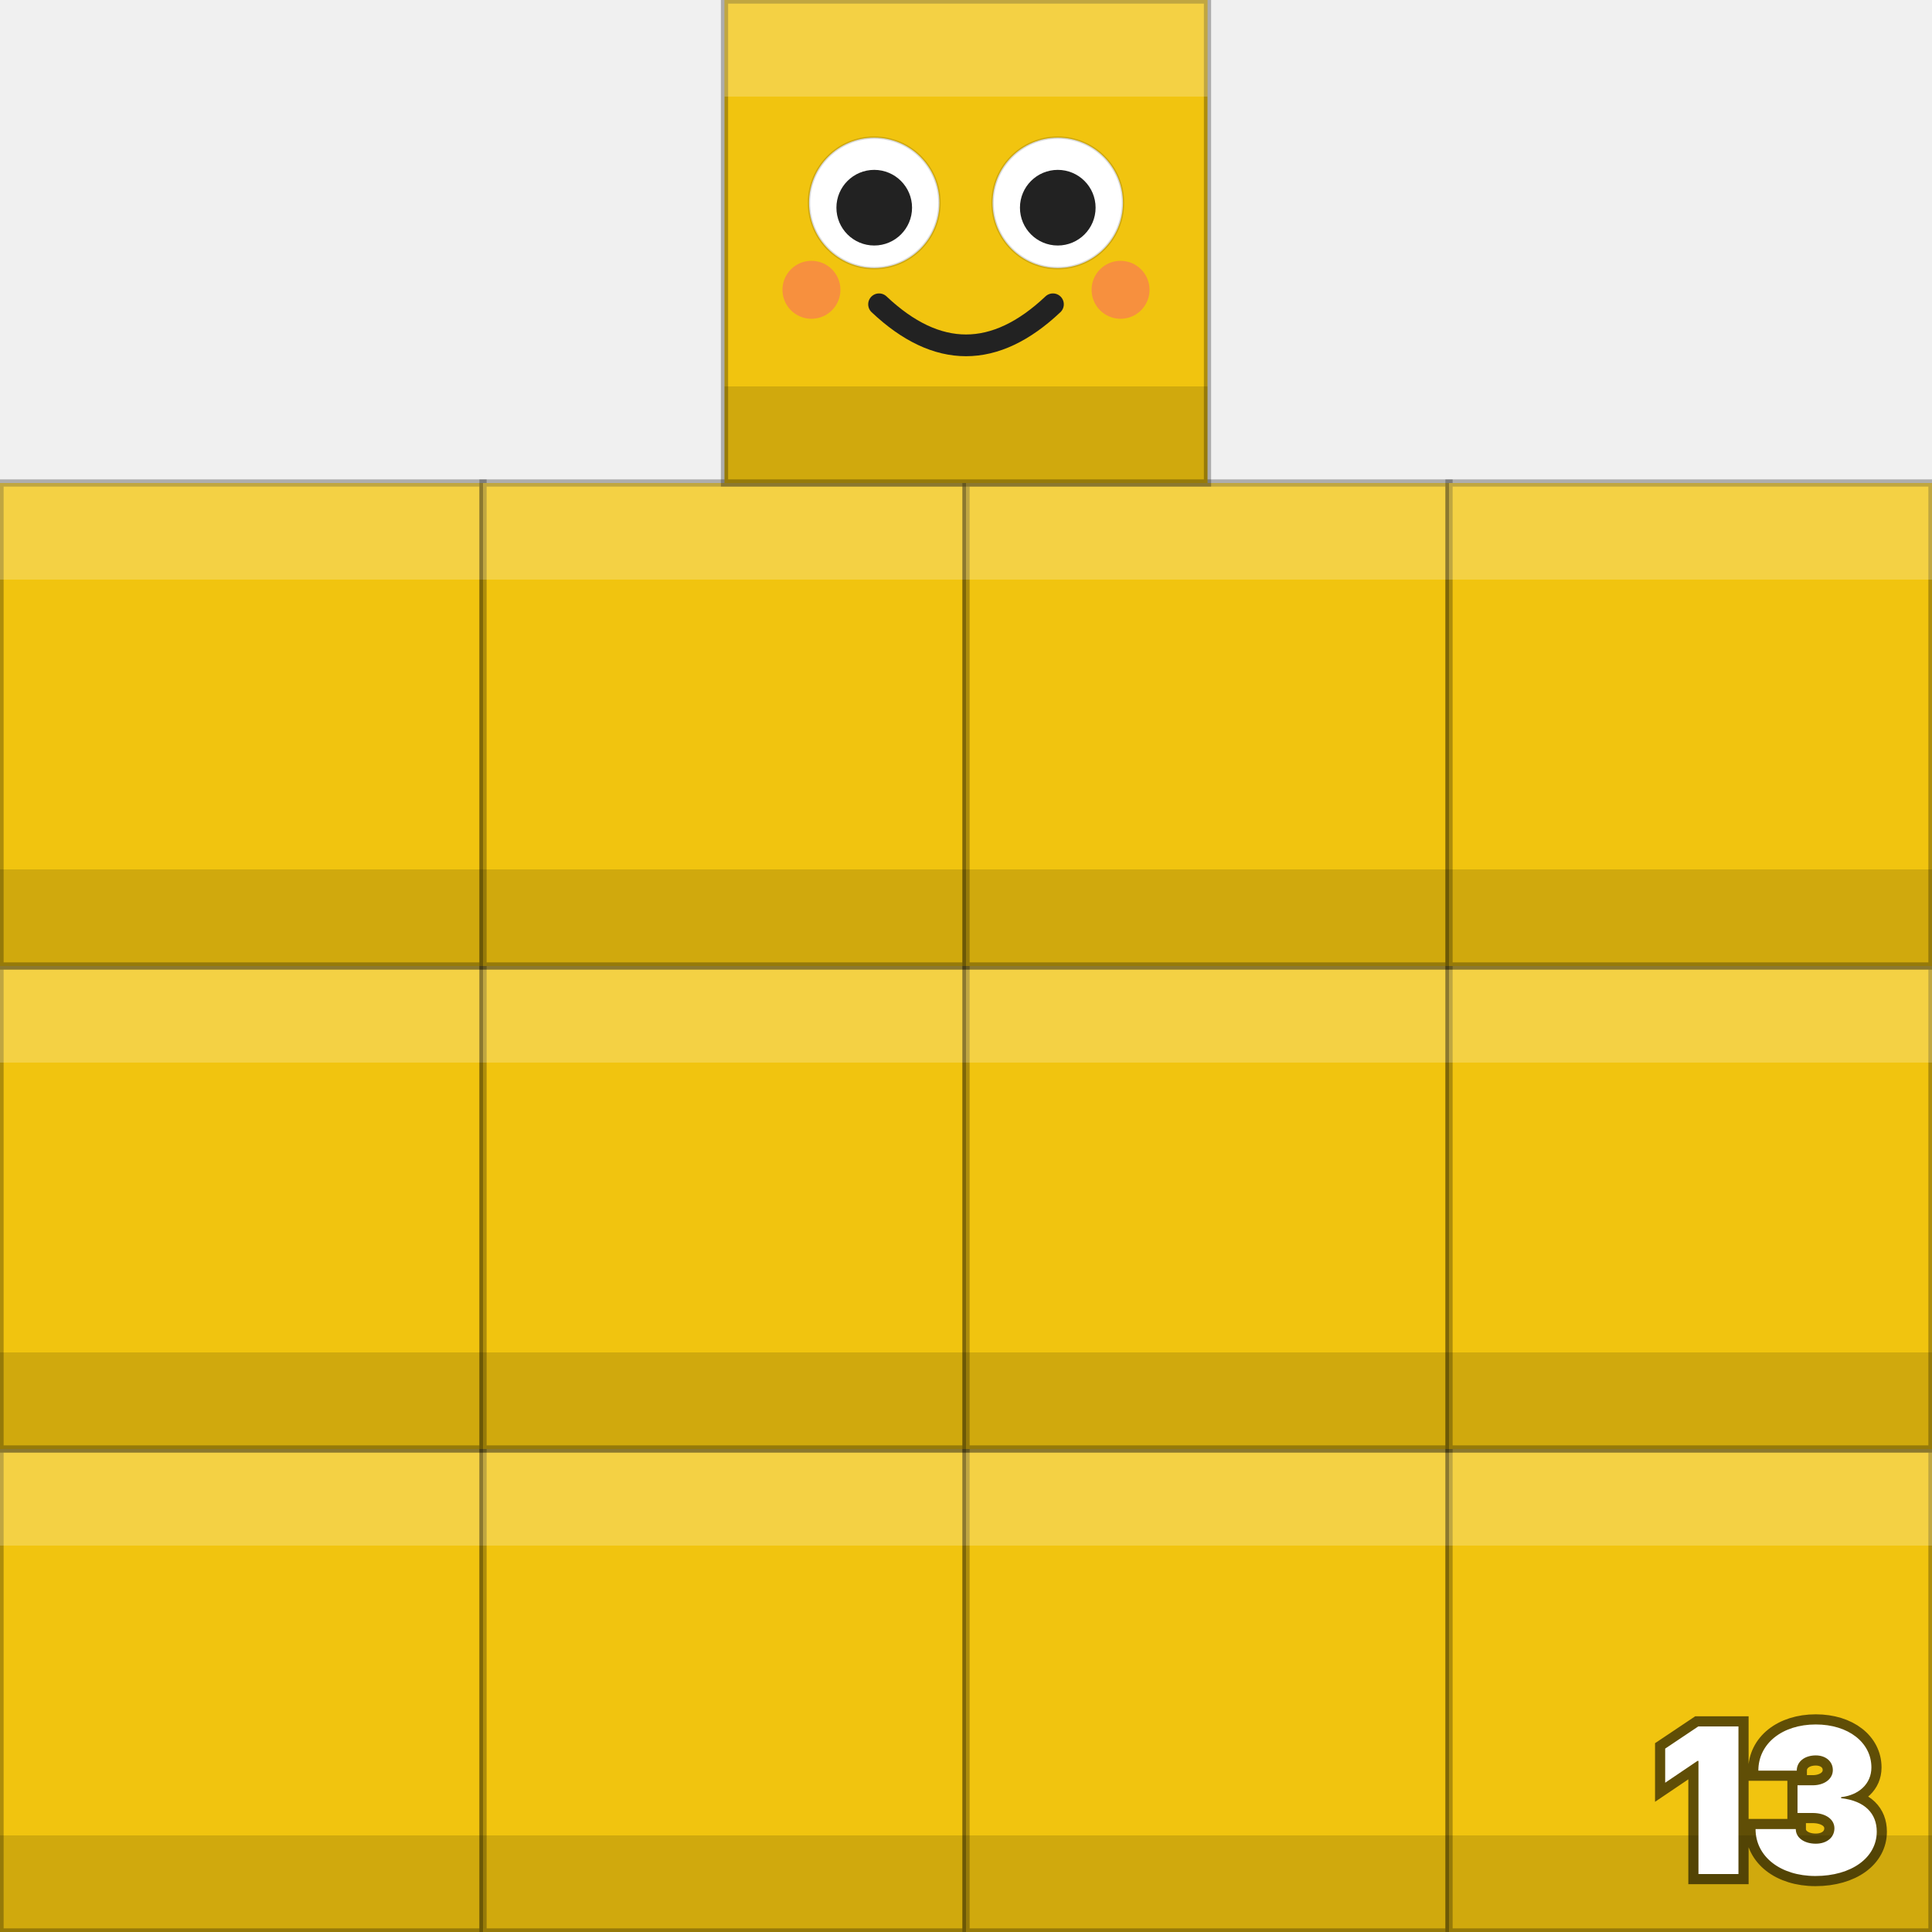
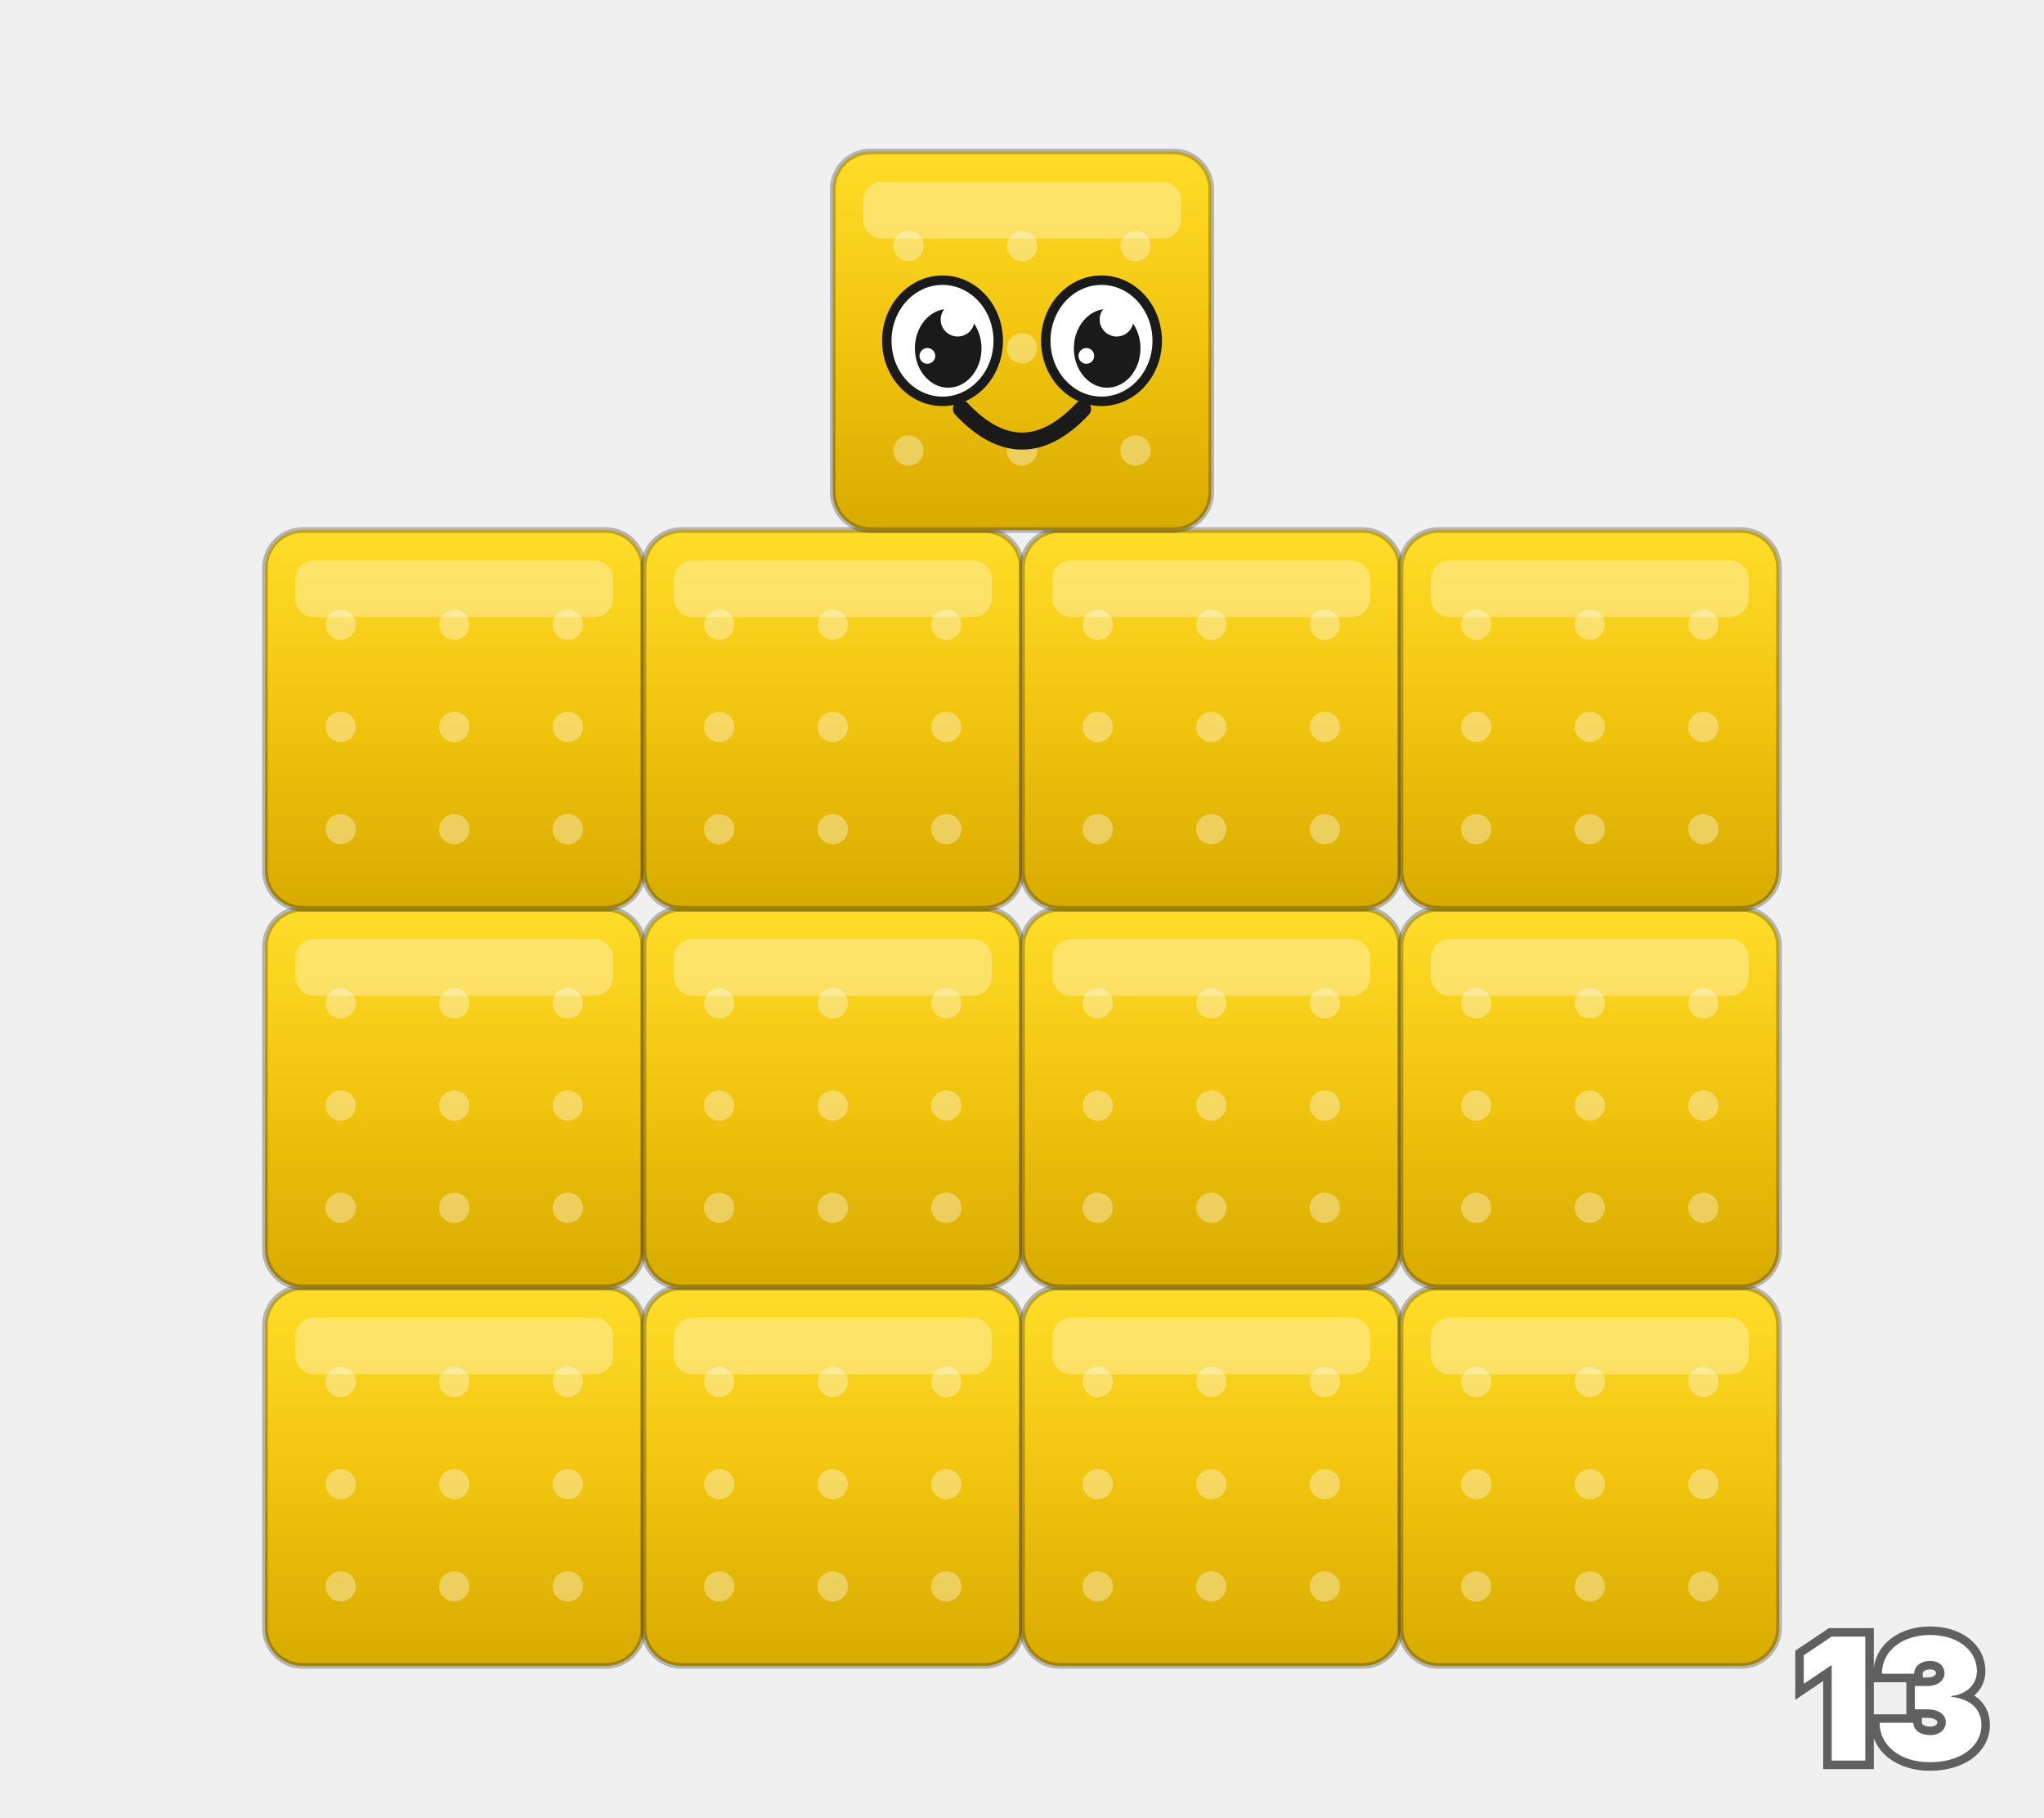
- <svg xmlns="http://www.w3.org/2000/svg" viewBox="0 0 400 400" width="400" height="400">
-   <rect x="0" y="300" width="100" height="100" fill="#F1C40F" stroke="rgba(0,0,0,0.28)" stroke-width="1.5" />
-   <rect x="0" y="300" width="100" height="20" fill="rgba(255,255,255,0.22)" />
-   <rect x="0" y="380" width="100" height="20" fill="rgba(0,0,0,0.14)" />
-   <rect x="100" y="300" width="100" height="100" fill="#F1C40F" stroke="rgba(0,0,0,0.28)" stroke-width="1.5" />
-   <rect x="100" y="300" width="100" height="20" fill="rgba(255,255,255,0.22)" />
-   <rect x="100" y="380" width="100" height="20" fill="rgba(0,0,0,0.14)" />
-   <rect x="200" y="300" width="100" height="100" fill="#F1C40F" stroke="rgba(0,0,0,0.28)" stroke-width="1.5" />
-   <rect x="200" y="300" width="100" height="20" fill="rgba(255,255,255,0.22)" />
-   <rect x="200" y="380" width="100" height="20" fill="rgba(0,0,0,0.14)" />
-   <rect x="300" y="300" width="100" height="100" fill="#F1C40F" stroke="rgba(0,0,0,0.28)" stroke-width="1.5" />
-   <rect x="300" y="300" width="100" height="20" fill="rgba(255,255,255,0.22)" />
-   <rect x="300" y="380" width="100" height="20" fill="rgba(0,0,0,0.14)" />
-   <rect x="0" y="200" width="100" height="100" fill="#F1C40F" stroke="rgba(0,0,0,0.28)" stroke-width="1.5" />
-   <rect x="0" y="200" width="100" height="20" fill="rgba(255,255,255,0.22)" />
-   <rect x="0" y="280" width="100" height="20" fill="rgba(0,0,0,0.14)" />
-   <rect x="100" y="200" width="100" height="100" fill="#F1C40F" stroke="rgba(0,0,0,0.28)" stroke-width="1.5" />
-   <rect x="100" y="200" width="100" height="20" fill="rgba(255,255,255,0.22)" />
-   <rect x="100" y="280" width="100" height="20" fill="rgba(0,0,0,0.14)" />
-   <rect x="200" y="200" width="100" height="100" fill="#F1C40F" stroke="rgba(0,0,0,0.28)" stroke-width="1.5" />
-   <rect x="200" y="200" width="100" height="20" fill="rgba(255,255,255,0.22)" />
-   <rect x="200" y="280" width="100" height="20" fill="rgba(0,0,0,0.14)" />
-   <rect x="300" y="200" width="100" height="100" fill="#F1C40F" stroke="rgba(0,0,0,0.28)" stroke-width="1.5" />
-   <rect x="300" y="200" width="100" height="20" fill="rgba(255,255,255,0.22)" />
-   <rect x="300" y="280" width="100" height="20" fill="rgba(0,0,0,0.14)" />
-   <rect x="0" y="100" width="100" height="100" fill="#F1C40F" stroke="rgba(0,0,0,0.28)" stroke-width="1.5" />
-   <rect x="0" y="100" width="100" height="20" fill="rgba(255,255,255,0.22)" />
-   <rect x="0" y="180" width="100" height="20" fill="rgba(0,0,0,0.14)" />
-   <rect x="100" y="100" width="100" height="100" fill="#F1C40F" stroke="rgba(0,0,0,0.28)" stroke-width="1.5" />
-   <rect x="100" y="100" width="100" height="20" fill="rgba(255,255,255,0.22)" />
-   <rect x="100" y="180" width="100" height="20" fill="rgba(0,0,0,0.14)" />
-   <rect x="200" y="100" width="100" height="100" fill="#F1C40F" stroke="rgba(0,0,0,0.28)" stroke-width="1.5" />
-   <rect x="200" y="100" width="100" height="20" fill="rgba(255,255,255,0.22)" />
-   <rect x="200" y="180" width="100" height="20" fill="rgba(0,0,0,0.14)" />
-   <rect x="300" y="100" width="100" height="100" fill="#F1C40F" stroke="rgba(0,0,0,0.28)" stroke-width="1.5" />
-   <rect x="300" y="100" width="100" height="20" fill="rgba(255,255,255,0.22)" />
-   <rect x="300" y="180" width="100" height="20" fill="rgba(0,0,0,0.14)" />
-   <rect x="150" y="0" width="100" height="100" fill="#F1C40F" stroke="rgba(0,0,0,0.28)" stroke-width="1.5" />
-   <rect x="150" y="0" width="100" height="20" fill="rgba(255,255,255,0.22)" />
-   <rect x="150" y="80" width="100" height="20" fill="rgba(0,0,0,0.14)" />
-   <circle cx="181" cy="42" r="13.5" fill="white" stroke="rgba(0,0,0,0.15)" stroke-width="0.5" />
-   <circle cx="219" cy="42" r="13.5" fill="white" stroke="rgba(0,0,0,0.15)" stroke-width="0.5" />
-   <circle cx="181" cy="43" r="7.83" fill="#222" />
-   <circle cx="219" cy="43" r="7.83" fill="#222" />
-   <circle cx="168" cy="60" r="6" fill="rgba(255,80,120,0.45)" />
-   <circle cx="232" cy="60" r="6" fill="rgba(255,80,120,0.45)" />
-   <path d="M 182 63 Q 200 80, 218 63" stroke="#222" stroke-width="4.5" fill="none" stroke-linecap="round" />
-   <text x="390" y="388" font-family="-apple-system, BlinkMacSystemFont, 'Segoe UI', sans-serif" font-weight="900" font-size="42" fill="white" stroke="rgba(0,0,0,0.6)" stroke-width="4.2" paint-order="stroke fill" text-anchor="end">13</text>
+ <svg xmlns="http://www.w3.org/2000/svg" viewBox="0 0 540 480" width="540" height="480">
+   <defs>
+     <linearGradient id="grad-13" x1="0%" y1="0%" x2="0%" y2="100%">
+       <stop offset="0%" stop-color="#ffdd28" />
+       <stop offset="50%" stop-color="#F1C40F" />
+       <stop offset="100%" stop-color="#d8ab00" />
+     </linearGradient>
+   </defs>
+   <rect x="70" y="340" width="100" height="100" rx="10" fill="url(#grad-13)" stroke="rgba(0,0,0,0.25)" stroke-width="1.5" />
+   <circle cx="90" cy="365" r="4" fill="rgba(255,255,255,0.35)" />
+   <circle cx="120" cy="365" r="4" fill="rgba(255,255,255,0.35)" />
+   <circle cx="150" cy="365" r="4" fill="rgba(255,255,255,0.35)" />
+   <circle cx="90" cy="392" r="4" fill="rgba(255,255,255,0.35)" />
+   <circle cx="120" cy="392" r="4" fill="rgba(255,255,255,0.35)" />
+   <circle cx="150" cy="392" r="4" fill="rgba(255,255,255,0.35)" />
+   <circle cx="90" cy="419" r="4" fill="rgba(255,255,255,0.35)" />
+   <circle cx="120" cy="419" r="4" fill="rgba(255,255,255,0.35)" />
+   <circle cx="150" cy="419" r="4" fill="rgba(255,255,255,0.35)" />
+   <rect x="78" y="348" width="84" height="15" rx="5" fill="rgba(255,255,255,0.32)" />
+   <rect x="170" y="340" width="100" height="100" rx="10" fill="url(#grad-13)" stroke="rgba(0,0,0,0.25)" stroke-width="1.5" />
+   <circle cx="190" cy="365" r="4" fill="rgba(255,255,255,0.35)" />
+   <circle cx="220" cy="365" r="4" fill="rgba(255,255,255,0.35)" />
+   <circle cx="250" cy="365" r="4" fill="rgba(255,255,255,0.35)" />
+   <circle cx="190" cy="392" r="4" fill="rgba(255,255,255,0.35)" />
+   <circle cx="220" cy="392" r="4" fill="rgba(255,255,255,0.35)" />
+   <circle cx="250" cy="392" r="4" fill="rgba(255,255,255,0.35)" />
+   <circle cx="190" cy="419" r="4" fill="rgba(255,255,255,0.35)" />
+   <circle cx="220" cy="419" r="4" fill="rgba(255,255,255,0.35)" />
+   <circle cx="250" cy="419" r="4" fill="rgba(255,255,255,0.35)" />
+   <rect x="178" y="348" width="84" height="15" rx="5" fill="rgba(255,255,255,0.32)" />
+   <rect x="270" y="340" width="100" height="100" rx="10" fill="url(#grad-13)" stroke="rgba(0,0,0,0.25)" stroke-width="1.5" />
+   <circle cx="290" cy="365" r="4" fill="rgba(255,255,255,0.35)" />
+   <circle cx="320" cy="365" r="4" fill="rgba(255,255,255,0.35)" />
+   <circle cx="350" cy="365" r="4" fill="rgba(255,255,255,0.35)" />
+   <circle cx="290" cy="392" r="4" fill="rgba(255,255,255,0.35)" />
+   <circle cx="320" cy="392" r="4" fill="rgba(255,255,255,0.35)" />
+   <circle cx="350" cy="392" r="4" fill="rgba(255,255,255,0.35)" />
+   <circle cx="290" cy="419" r="4" fill="rgba(255,255,255,0.35)" />
+   <circle cx="320" cy="419" r="4" fill="rgba(255,255,255,0.35)" />
+   <circle cx="350" cy="419" r="4" fill="rgba(255,255,255,0.35)" />
+   <rect x="278" y="348" width="84" height="15" rx="5" fill="rgba(255,255,255,0.32)" />
+   <rect x="370" y="340" width="100" height="100" rx="10" fill="url(#grad-13)" stroke="rgba(0,0,0,0.25)" stroke-width="1.5" />
+   <circle cx="390" cy="365" r="4" fill="rgba(255,255,255,0.35)" />
+   <circle cx="420" cy="365" r="4" fill="rgba(255,255,255,0.35)" />
+   <circle cx="450" cy="365" r="4" fill="rgba(255,255,255,0.35)" />
+   <circle cx="390" cy="392" r="4" fill="rgba(255,255,255,0.35)" />
+   <circle cx="420" cy="392" r="4" fill="rgba(255,255,255,0.35)" />
+   <circle cx="450" cy="392" r="4" fill="rgba(255,255,255,0.35)" />
+   <circle cx="390" cy="419" r="4" fill="rgba(255,255,255,0.35)" />
+   <circle cx="420" cy="419" r="4" fill="rgba(255,255,255,0.35)" />
+   <circle cx="450" cy="419" r="4" fill="rgba(255,255,255,0.35)" />
+   <rect x="378" y="348" width="84" height="15" rx="5" fill="rgba(255,255,255,0.32)" />
+   <rect x="70" y="240" width="100" height="100" rx="10" fill="url(#grad-13)" stroke="rgba(0,0,0,0.25)" stroke-width="1.5" />
+   <circle cx="90" cy="265" r="4" fill="rgba(255,255,255,0.35)" />
+   <circle cx="120" cy="265" r="4" fill="rgba(255,255,255,0.35)" />
+   <circle cx="150" cy="265" r="4" fill="rgba(255,255,255,0.35)" />
+   <circle cx="90" cy="292" r="4" fill="rgba(255,255,255,0.35)" />
+   <circle cx="120" cy="292" r="4" fill="rgba(255,255,255,0.35)" />
+   <circle cx="150" cy="292" r="4" fill="rgba(255,255,255,0.35)" />
+   <circle cx="90" cy="319" r="4" fill="rgba(255,255,255,0.35)" />
+   <circle cx="120" cy="319" r="4" fill="rgba(255,255,255,0.35)" />
+   <circle cx="150" cy="319" r="4" fill="rgba(255,255,255,0.35)" />
+   <rect x="78" y="248" width="84" height="15" rx="5" fill="rgba(255,255,255,0.32)" />
+   <rect x="170" y="240" width="100" height="100" rx="10" fill="url(#grad-13)" stroke="rgba(0,0,0,0.25)" stroke-width="1.5" />
+   <circle cx="190" cy="265" r="4" fill="rgba(255,255,255,0.35)" />
+   <circle cx="220" cy="265" r="4" fill="rgba(255,255,255,0.35)" />
+   <circle cx="250" cy="265" r="4" fill="rgba(255,255,255,0.35)" />
+   <circle cx="190" cy="292" r="4" fill="rgba(255,255,255,0.35)" />
+   <circle cx="220" cy="292" r="4" fill="rgba(255,255,255,0.35)" />
+   <circle cx="250" cy="292" r="4" fill="rgba(255,255,255,0.35)" />
+   <circle cx="190" cy="319" r="4" fill="rgba(255,255,255,0.35)" />
+   <circle cx="220" cy="319" r="4" fill="rgba(255,255,255,0.35)" />
+   <circle cx="250" cy="319" r="4" fill="rgba(255,255,255,0.35)" />
+   <rect x="178" y="248" width="84" height="15" rx="5" fill="rgba(255,255,255,0.32)" />
+   <rect x="270" y="240" width="100" height="100" rx="10" fill="url(#grad-13)" stroke="rgba(0,0,0,0.25)" stroke-width="1.5" />
+   <circle cx="290" cy="265" r="4" fill="rgba(255,255,255,0.35)" />
+   <circle cx="320" cy="265" r="4" fill="rgba(255,255,255,0.35)" />
+   <circle cx="350" cy="265" r="4" fill="rgba(255,255,255,0.35)" />
+   <circle cx="290" cy="292" r="4" fill="rgba(255,255,255,0.35)" />
+   <circle cx="320" cy="292" r="4" fill="rgba(255,255,255,0.35)" />
+   <circle cx="350" cy="292" r="4" fill="rgba(255,255,255,0.35)" />
+   <circle cx="290" cy="319" r="4" fill="rgba(255,255,255,0.35)" />
+   <circle cx="320" cy="319" r="4" fill="rgba(255,255,255,0.35)" />
+   <circle cx="350" cy="319" r="4" fill="rgba(255,255,255,0.35)" />
+   <rect x="278" y="248" width="84" height="15" rx="5" fill="rgba(255,255,255,0.32)" />
+   <rect x="370" y="240" width="100" height="100" rx="10" fill="url(#grad-13)" stroke="rgba(0,0,0,0.25)" stroke-width="1.5" />
+   <circle cx="390" cy="265" r="4" fill="rgba(255,255,255,0.35)" />
+   <circle cx="420" cy="265" r="4" fill="rgba(255,255,255,0.35)" />
+   <circle cx="450" cy="265" r="4" fill="rgba(255,255,255,0.35)" />
+   <circle cx="390" cy="292" r="4" fill="rgba(255,255,255,0.35)" />
+   <circle cx="420" cy="292" r="4" fill="rgba(255,255,255,0.35)" />
+   <circle cx="450" cy="292" r="4" fill="rgba(255,255,255,0.35)" />
+   <circle cx="390" cy="319" r="4" fill="rgba(255,255,255,0.35)" />
+   <circle cx="420" cy="319" r="4" fill="rgba(255,255,255,0.35)" />
+   <circle cx="450" cy="319" r="4" fill="rgba(255,255,255,0.35)" />
+   <rect x="378" y="248" width="84" height="15" rx="5" fill="rgba(255,255,255,0.32)" />
+   <rect x="70" y="140" width="100" height="100" rx="10" fill="url(#grad-13)" stroke="rgba(0,0,0,0.25)" stroke-width="1.5" />
+   <circle cx="90" cy="165" r="4" fill="rgba(255,255,255,0.35)" />
+   <circle cx="120" cy="165" r="4" fill="rgba(255,255,255,0.35)" />
+   <circle cx="150" cy="165" r="4" fill="rgba(255,255,255,0.35)" />
+   <circle cx="90" cy="192" r="4" fill="rgba(255,255,255,0.35)" />
+   <circle cx="120" cy="192" r="4" fill="rgba(255,255,255,0.35)" />
+   <circle cx="150" cy="192" r="4" fill="rgba(255,255,255,0.35)" />
+   <circle cx="90" cy="219" r="4" fill="rgba(255,255,255,0.35)" />
+   <circle cx="120" cy="219" r="4" fill="rgba(255,255,255,0.35)" />
+   <circle cx="150" cy="219" r="4" fill="rgba(255,255,255,0.35)" />
+   <rect x="78" y="148" width="84" height="15" rx="5" fill="rgba(255,255,255,0.32)" />
+   <rect x="170" y="140" width="100" height="100" rx="10" fill="url(#grad-13)" stroke="rgba(0,0,0,0.25)" stroke-width="1.5" />
+   <circle cx="190" cy="165" r="4" fill="rgba(255,255,255,0.35)" />
+   <circle cx="220" cy="165" r="4" fill="rgba(255,255,255,0.35)" />
+   <circle cx="250" cy="165" r="4" fill="rgba(255,255,255,0.35)" />
+   <circle cx="190" cy="192" r="4" fill="rgba(255,255,255,0.35)" />
+   <circle cx="220" cy="192" r="4" fill="rgba(255,255,255,0.35)" />
+   <circle cx="250" cy="192" r="4" fill="rgba(255,255,255,0.35)" />
+   <circle cx="190" cy="219" r="4" fill="rgba(255,255,255,0.35)" />
+   <circle cx="220" cy="219" r="4" fill="rgba(255,255,255,0.35)" />
+   <circle cx="250" cy="219" r="4" fill="rgba(255,255,255,0.35)" />
+   <rect x="178" y="148" width="84" height="15" rx="5" fill="rgba(255,255,255,0.32)" />
+   <rect x="270" y="140" width="100" height="100" rx="10" fill="url(#grad-13)" stroke="rgba(0,0,0,0.25)" stroke-width="1.5" />
+   <circle cx="290" cy="165" r="4" fill="rgba(255,255,255,0.35)" />
+   <circle cx="320" cy="165" r="4" fill="rgba(255,255,255,0.35)" />
+   <circle cx="350" cy="165" r="4" fill="rgba(255,255,255,0.35)" />
+   <circle cx="290" cy="192" r="4" fill="rgba(255,255,255,0.35)" />
+   <circle cx="320" cy="192" r="4" fill="rgba(255,255,255,0.35)" />
+   <circle cx="350" cy="192" r="4" fill="rgba(255,255,255,0.35)" />
+   <circle cx="290" cy="219" r="4" fill="rgba(255,255,255,0.35)" />
+   <circle cx="320" cy="219" r="4" fill="rgba(255,255,255,0.35)" />
+   <circle cx="350" cy="219" r="4" fill="rgba(255,255,255,0.35)" />
+   <rect x="278" y="148" width="84" height="15" rx="5" fill="rgba(255,255,255,0.32)" />
+   <rect x="370" y="140" width="100" height="100" rx="10" fill="url(#grad-13)" stroke="rgba(0,0,0,0.25)" stroke-width="1.5" />
+   <circle cx="390" cy="165" r="4" fill="rgba(255,255,255,0.35)" />
+   <circle cx="420" cy="165" r="4" fill="rgba(255,255,255,0.35)" />
+   <circle cx="450" cy="165" r="4" fill="rgba(255,255,255,0.35)" />
+   <circle cx="390" cy="192" r="4" fill="rgba(255,255,255,0.35)" />
+   <circle cx="420" cy="192" r="4" fill="rgba(255,255,255,0.35)" />
+   <circle cx="450" cy="192" r="4" fill="rgba(255,255,255,0.35)" />
+   <circle cx="390" cy="219" r="4" fill="rgba(255,255,255,0.35)" />
+   <circle cx="420" cy="219" r="4" fill="rgba(255,255,255,0.35)" />
+   <circle cx="450" cy="219" r="4" fill="rgba(255,255,255,0.35)" />
+   <rect x="378" y="148" width="84" height="15" rx="5" fill="rgba(255,255,255,0.32)" />
+   <rect x="220" y="40" width="100" height="100" rx="10" fill="url(#grad-13)" stroke="rgba(0,0,0,0.25)" stroke-width="1.5" />
+   <circle cx="240" cy="65" r="4" fill="rgba(255,255,255,0.35)" />
+   <circle cx="270" cy="65" r="4" fill="rgba(255,255,255,0.35)" />
+   <circle cx="300" cy="65" r="4" fill="rgba(255,255,255,0.35)" />
+   <circle cx="240" cy="92" r="4" fill="rgba(255,255,255,0.35)" />
+   <circle cx="270" cy="92" r="4" fill="rgba(255,255,255,0.35)" />
+   <circle cx="300" cy="92" r="4" fill="rgba(255,255,255,0.35)" />
+   <circle cx="240" cy="119" r="4" fill="rgba(255,255,255,0.35)" />
+   <circle cx="270" cy="119" r="4" fill="rgba(255,255,255,0.35)" />
+   <circle cx="300" cy="119" r="4" fill="rgba(255,255,255,0.35)" />
+   <rect x="228" y="48" width="84" height="15" rx="5" fill="rgba(255,255,255,0.32)" />
+   <ellipse cx="249" cy="90" rx="14.72" ry="16" fill="white" stroke="#1a1a1a" stroke-width="2.5" />
+   <ellipse cx="291" cy="90" rx="14.72" ry="16" fill="white" stroke="#1a1a1a" stroke-width="2.5" />
+   <ellipse cx="250.5" cy="92" rx="8.8" ry="10.4" fill="#1a1a1a" />
+   <ellipse cx="292.5" cy="92" rx="8.8" ry="10.4" fill="#1a1a1a" />
+   <circle cx="253" cy="84.4" r="4.48" fill="white" />
+   <circle cx="295" cy="84.4" r="4.48" fill="white" />
+   <circle cx="245" cy="94" r="2.08" fill="white" />
+   <circle cx="287" cy="94" r="2.08" fill="white" />
+   <path d="M 254 108 Q 270 125, 286 108" stroke="#1a1a1a" stroke-width="4.5" fill="none" stroke-linecap="round" />
+   <text x="525" y="465" font-family="-apple-system, BlinkMacSystemFont, 'Segoe UI', sans-serif" font-weight="900" font-size="45" fill="white" stroke="rgba(0,0,0,0.6)" stroke-width="4.5" paint-order="stroke fill" text-anchor="end">13</text>
</svg>
